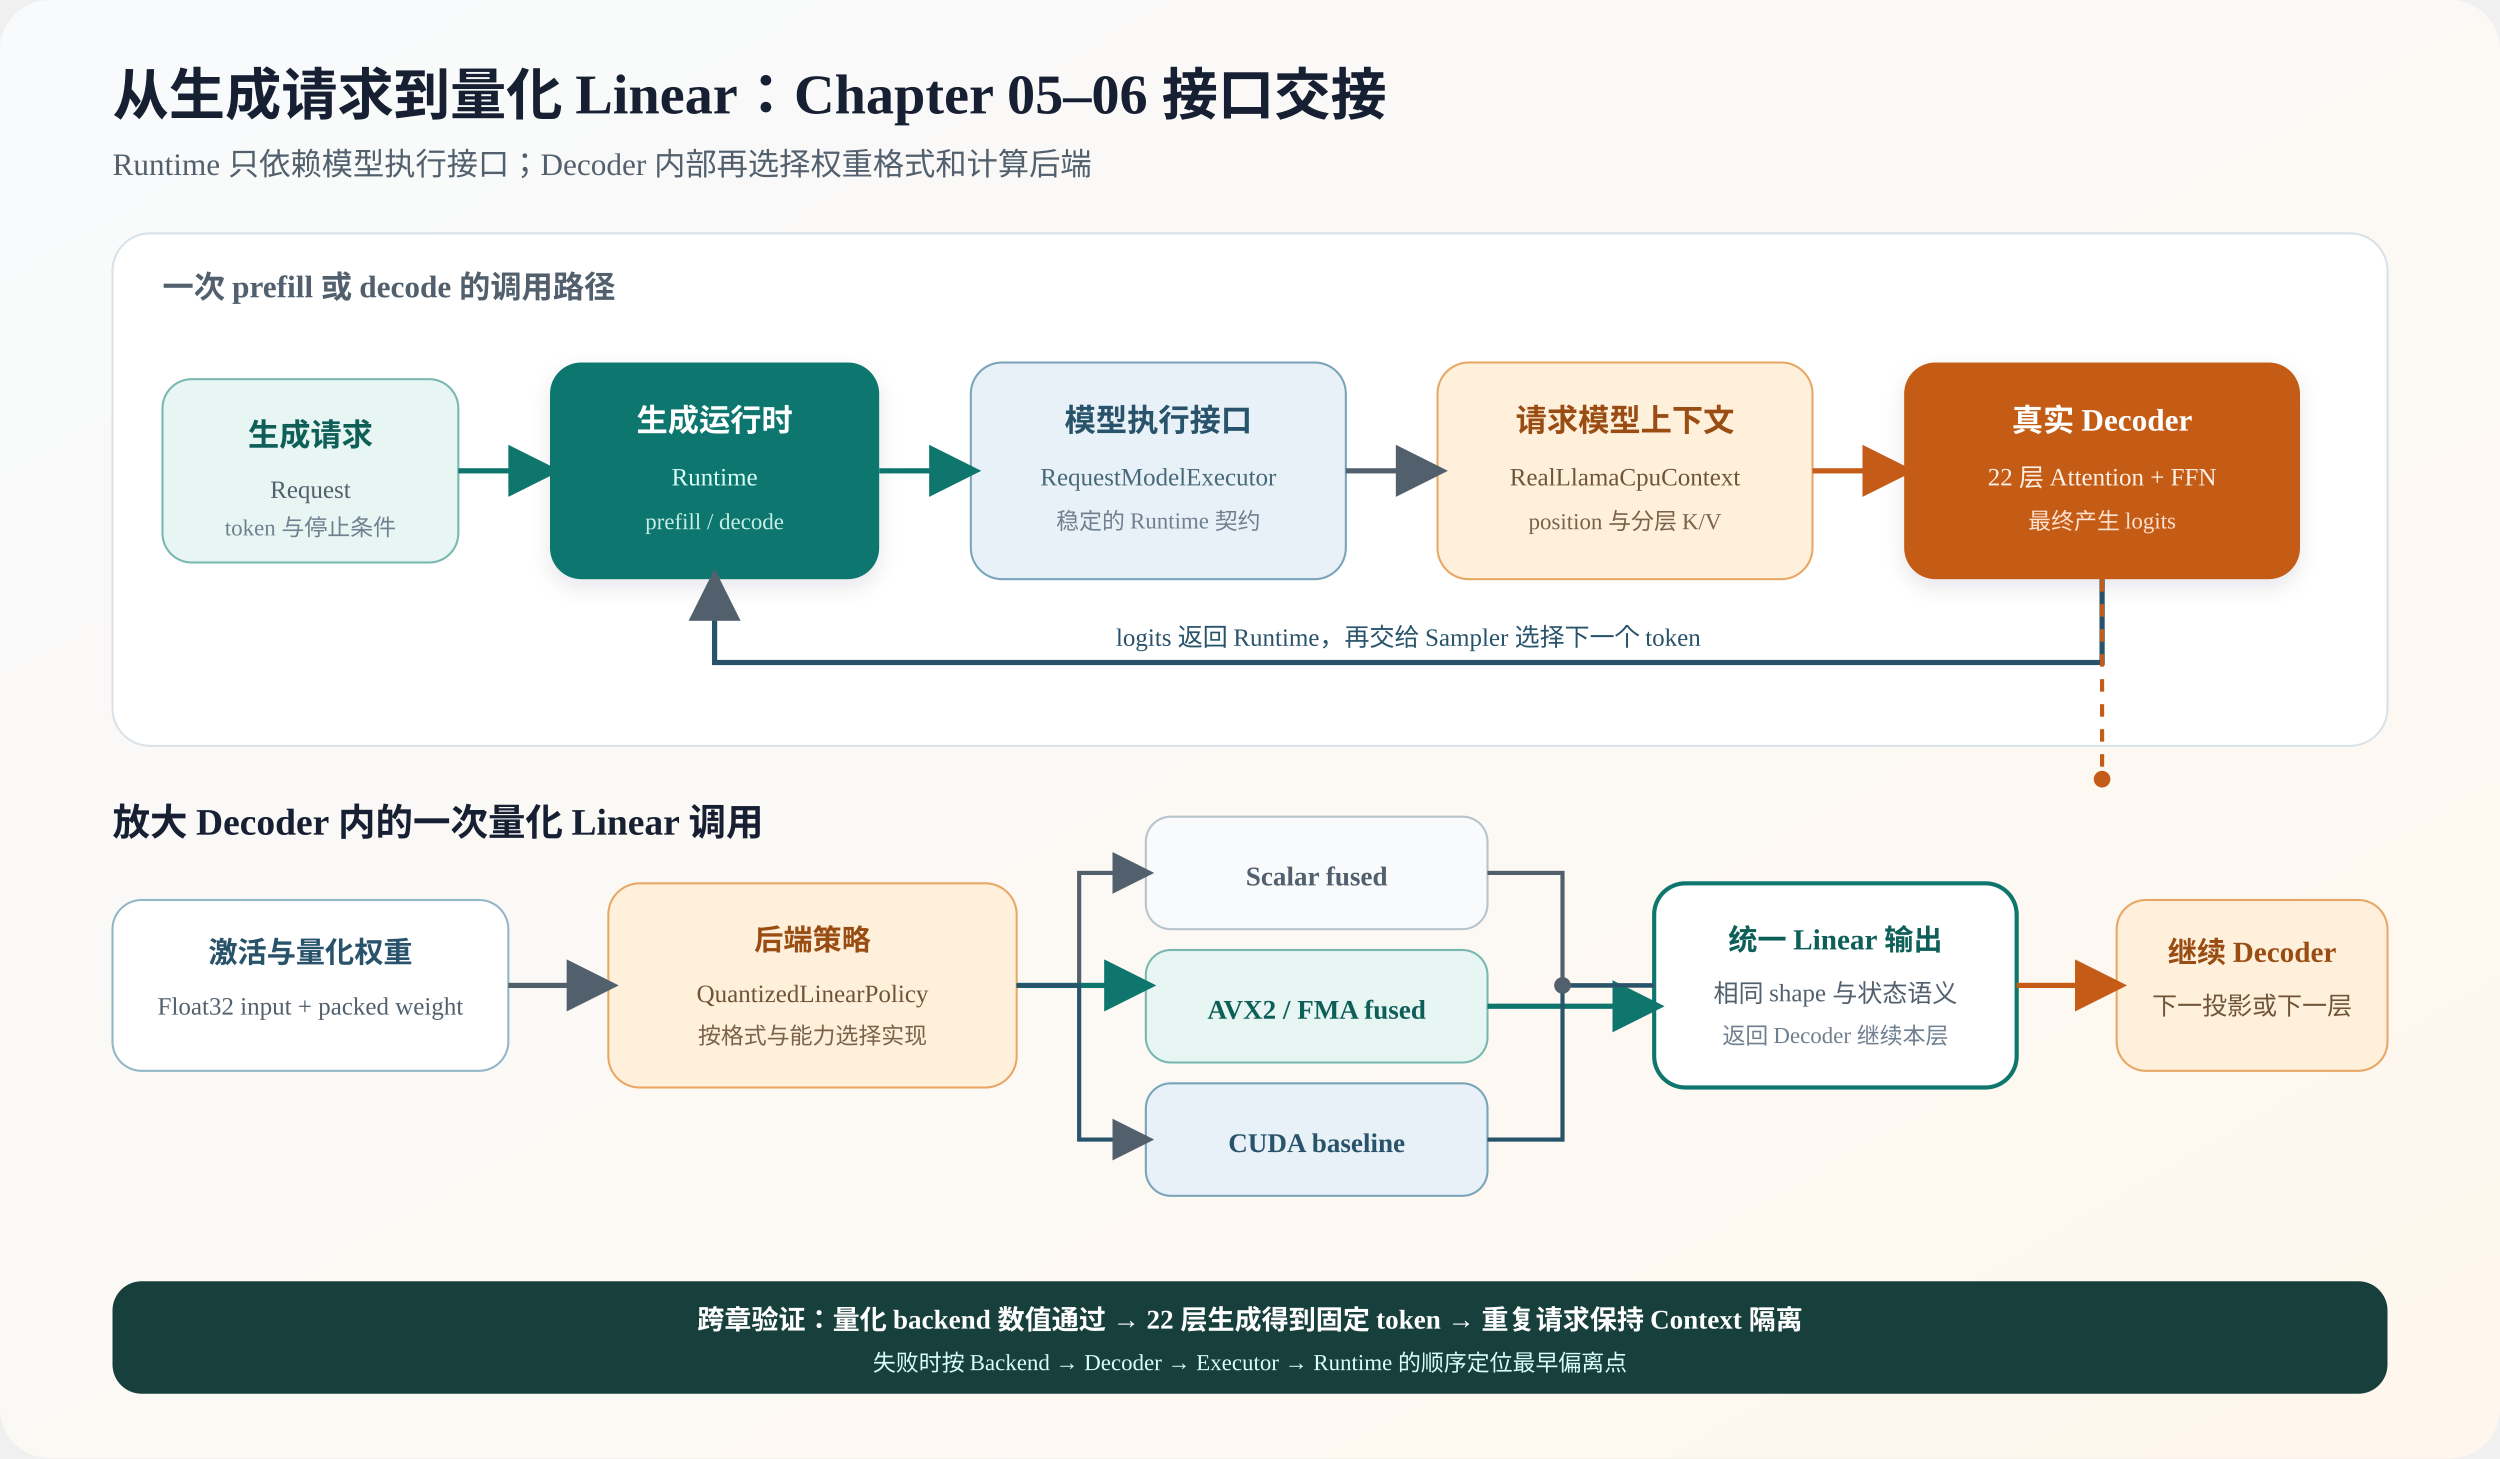
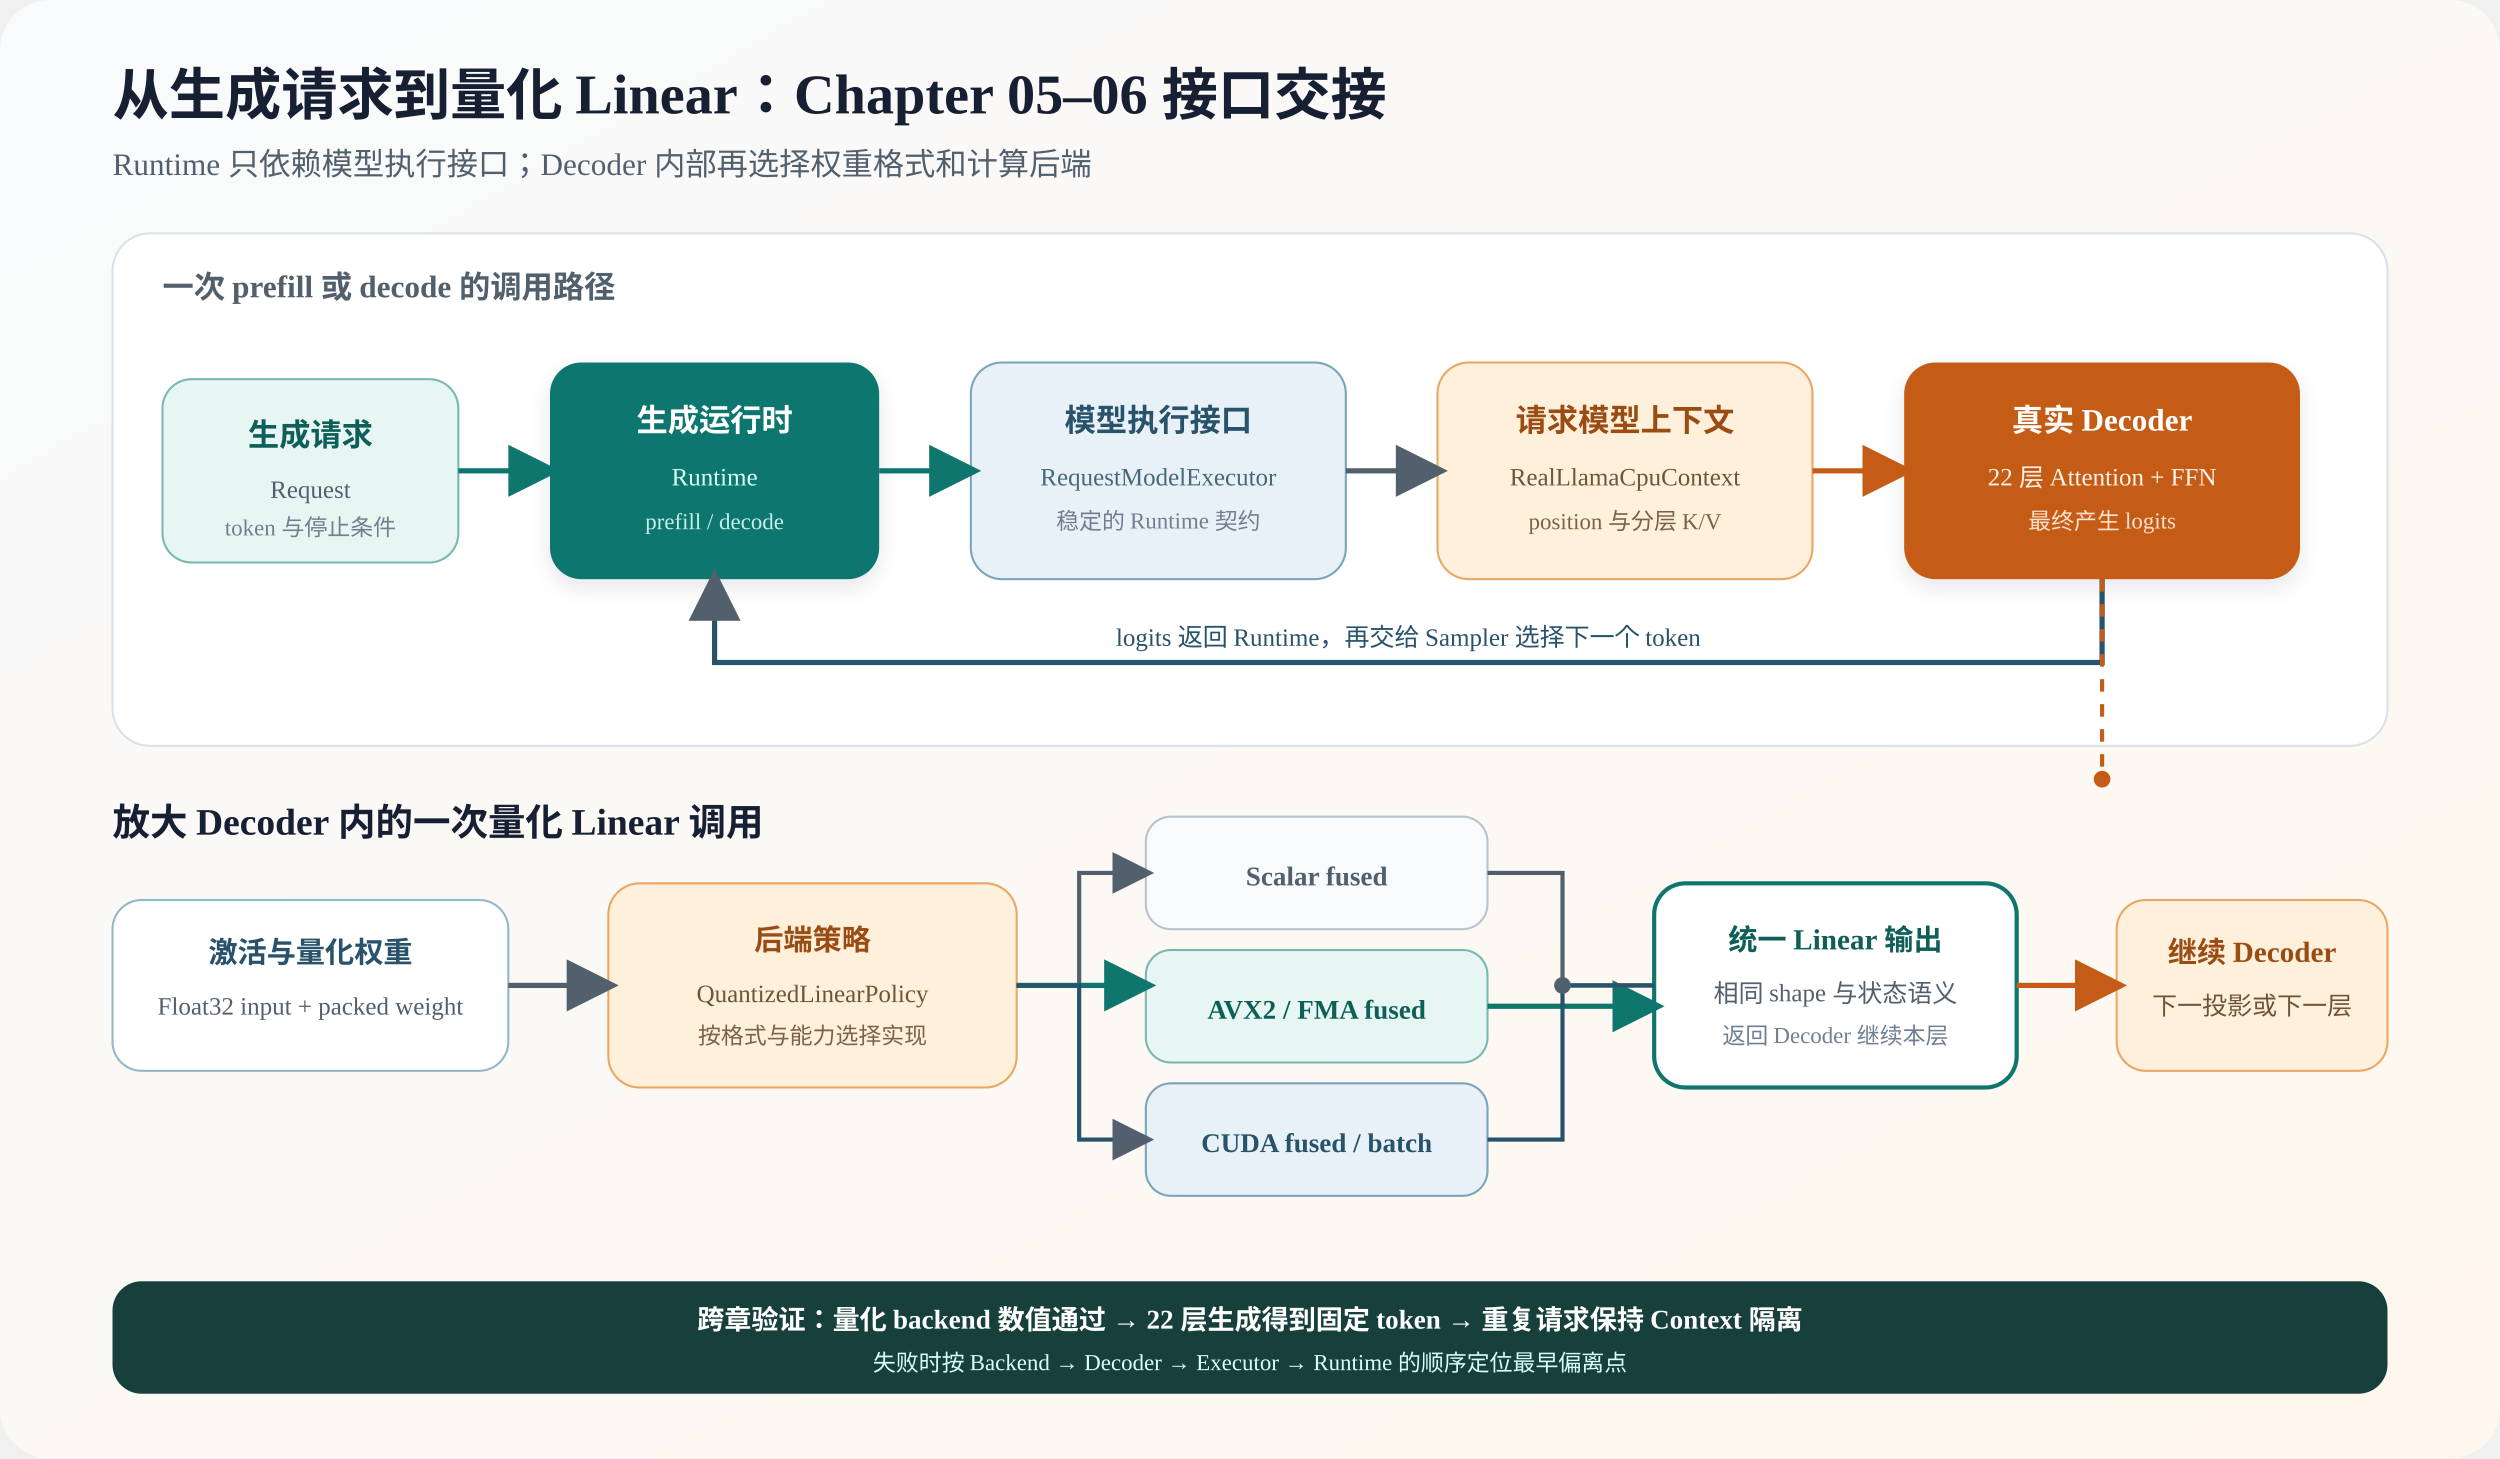
<svg xmlns="http://www.w3.org/2000/svg" viewBox="0 0 1200 700" role="img" aria-labelledby="title desc">
  <defs>
    <style>text { font-family: "Noto Sans CJK SC", "Droid Sans Fallback", sans-serif !important; }</style>
    <linearGradient id="background" x1="0" y1="0" x2="1" y2="1">
      <stop offset="0" stop-color="#f8fafc" />
      <stop offset="1" stop-color="#fff7ed" />
    </linearGradient>
    <marker id="arrow" markerWidth="10" markerHeight="10" refX="8" refY="5" orient="auto">
      <path d="M0,0 L10,5 L0,10 Z" fill="#52606d" />
    </marker>
    <marker id="arrow-teal" markerWidth="10" markerHeight="10" refX="8" refY="5" orient="auto">
      <path d="M0,0 L10,5 L0,10 Z" fill="#0f766e" />
    </marker>
    <marker id="arrow-orange" markerWidth="10" markerHeight="10" refX="8" refY="5" orient="auto">
      <path d="M0,0 L10,5 L0,10 Z" fill="#c45b16" />
    </marker>
    <filter id="shadow" x="-10%" y="-10%" width="120%" height="130%">
      <feDropShadow dx="0" dy="4" stdDeviation="5" flood-color="#0f172a" flood-opacity="0.10" />
    </filter>
  </defs>
  <rect width="1200" height="700" rx="24" fill="url(#background)" />
  <text x="54" y="55" font-size="27" font-weight="700" fill="#172033">从生成请求到量化 Linear：Chapter 05–06 接口交接</text>
  <text x="54" y="84" font-size="15" fill="#52606d">Runtime 只依赖模型执行接口；Decoder 内部再选择权重格式和计算后端</text>
  <rect x="54" y="112" width="1092" height="246" rx="18" fill="#ffffff" stroke="#d8e2e8" />
  <text x="78" y="143" font-size="15" font-weight="700" fill="#52606d">一次 prefill 或 decode 的调用路径</text>
  <g text-anchor="middle">
    <rect x="78" y="182" width="142" height="88" rx="14" fill="#e7f6f3" stroke="#79b8b1" />
    <text x="149" y="214" font-size="15" font-weight="700" fill="#0f5f59">生成请求</text>
    <text x="149" y="239" font-size="12" fill="#52606d">Request</text>
    <text x="149" y="257" font-size="11" fill="#708090">token 与停止条件</text>
    <rect x="264" y="174" width="158" height="104" rx="15" fill="#0f766e" filter="url(#shadow)" />
    <text x="343" y="207" font-size="15" font-weight="700" fill="#ffffff">生成运行时</text>
    <text x="343" y="233" font-size="12" fill="#d9fffa">Runtime</text>
    <text x="343" y="254" font-size="11" fill="#c5eee8">prefill / decode</text>
    <rect x="466" y="174" width="180" height="104" rx="15" fill="#e8f1f7" stroke="#79a4ba" />
    <text x="556" y="207" font-size="15" font-weight="700" fill="#28536b">模型执行接口</text>
    <text x="556" y="233" font-size="12" fill="#476878">RequestModelExecutor</text>
    <text x="556" y="254" font-size="11" fill="#708090">稳定的 Runtime 契约</text>
    <rect x="690" y="174" width="180" height="104" rx="15" fill="#fff0dc" stroke="#e8a765" />
    <text x="780" y="207" font-size="15" font-weight="700" fill="#9a4d13">请求模型上下文</text>
    <text x="780" y="233" font-size="12" fill="#6f5438">RealLlamaCpuContext</text>
    <text x="780" y="254" font-size="11" fill="#7b624b">position 与分层 K/V</text>
    <rect x="914" y="174" width="190" height="104" rx="15" fill="#c45b16" filter="url(#shadow)" />
    <text x="1009" y="207" font-size="15" font-weight="700" fill="#ffffff">真实 Decoder</text>
    <text x="1009" y="233" font-size="12" fill="#fff2e8">22 层 Attention + FFN</text>
    <text x="1009" y="254" font-size="11" fill="#ffe1cf">最终产生 logits</text>
  </g>
  <path d="M220 226 H264" fill="none" stroke="#0f766e" stroke-width="2.5" marker-end="url(#arrow-teal)" />
  <path d="M422 226 H466" fill="none" stroke="#0f766e" stroke-width="2.5" marker-end="url(#arrow-teal)" />
  <path d="M646 226 H690" fill="none" stroke="#52606d" stroke-width="2.5" marker-end="url(#arrow)" />
  <path d="M870 226 H914" fill="none" stroke="#c45b16" stroke-width="2.5" marker-end="url(#arrow-orange)" />
  <path d="M1009 278 V318 H343 V278" fill="none" stroke="#28536b" stroke-width="2.5" marker-end="url(#arrow)" />
  <text x="676" y="310" font-size="12" text-anchor="middle" fill="#28536b">logits 返回 Runtime，再交给 Sampler 选择下一个 token</text>
  <text x="54" y="401" font-size="18" font-weight="700" fill="#172033">放大 Decoder 内的一次量化 Linear 调用</text>
  <path d="M1009 278 V374" fill="none" stroke="#c45b16" stroke-width="2" stroke-dasharray="6 6" />
  <circle cx="1009" cy="374" r="4" fill="#c45b16" />
  <g text-anchor="middle">
    <rect x="54" y="432" width="190" height="82" rx="14" fill="#ffffff" stroke="#93b6c8" />
    <text x="149" y="462" font-size="14" font-weight="700" fill="#28536b">激活与量化权重</text>
    <text x="149" y="487" font-size="12" fill="#52606d">Float32 input + packed weight</text>
    <rect x="292" y="424" width="196" height="98" rx="15" fill="#fff0dc" stroke="#e8a765" />
    <text x="390" y="456" font-size="14" font-weight="700" fill="#9a4d13">后端策略</text>
    <text x="390" y="481" font-size="12" fill="#6f5438">QuantizedLinearPolicy</text>
    <text x="390" y="501" font-size="11" fill="#7b624b">按格式与能力选择实现</text>
    <rect x="550" y="392" width="164" height="54" rx="12" fill="#f8fafc" stroke="#b8c4cc" />
    <text x="632" y="425" font-size="13" font-weight="700" fill="#52606d">Scalar fused</text>
    <rect x="550" y="456" width="164" height="54" rx="12" fill="#e7f6f3" stroke="#79b8b1" />
    <text x="632" y="489" font-size="13" font-weight="700" fill="#0f5f59">AVX2 / FMA fused</text>
    <rect x="550" y="520" width="164" height="54" rx="12" fill="#e8f1f7" stroke="#79a4ba" />
-     <text x="632" y="553" font-size="13" font-weight="700" fill="#28536b">CUDA baseline</text>
+     <text x="632" y="553" font-size="13" font-weight="700" fill="#28536b">CUDA fused / batch</text>
    <rect x="794" y="424" width="174" height="98" rx="15" fill="#ffffff" stroke="#0f766e" stroke-width="2" />
    <text x="881" y="456" font-size="14" font-weight="700" fill="#0f5f59">统一 Linear 输出</text>
    <text x="881" y="481" font-size="12" fill="#52606d">相同 shape 与状态语义</text>
    <text x="881" y="501" font-size="11" fill="#708090">返回 Decoder 继续本层</text>
    <rect x="1016" y="432" width="130" height="82" rx="14" fill="#fff0dc" stroke="#e8a765" />
    <text x="1081" y="462" font-size="14" font-weight="700" fill="#9a4d13">继续 Decoder</text>
    <text x="1081" y="487" font-size="12" fill="#6f5438">下一投影或下一层</text>
  </g>
  <path d="M244 473 H292" fill="none" stroke="#52606d" stroke-width="2.5" marker-end="url(#arrow)" />
  <path d="M488 473 H518 V419 H550" fill="none" stroke="#52606d" stroke-width="2" marker-end="url(#arrow)" />
  <path d="M488 473 H550" fill="none" stroke="#0f766e" stroke-width="2.5" marker-end="url(#arrow-teal)" />
  <path d="M488 473 H518 V547 H550" fill="none" stroke="#28536b" stroke-width="2" marker-end="url(#arrow)" />
  <path d="M714 419 H750 V473 H794" fill="none" stroke="#52606d" stroke-width="2" />
  <path d="M714 483 H794" fill="none" stroke="#0f766e" stroke-width="2.5" marker-end="url(#arrow-teal)" />
  <path d="M714 547 H750 V473 H794" fill="none" stroke="#28536b" stroke-width="2" />
  <circle cx="750" cy="473" r="4" fill="#52606d" />
  <path d="M968 473 H1016" fill="none" stroke="#c45b16" stroke-width="2.5" marker-end="url(#arrow-orange)" />
  <rect x="54" y="615" width="1092" height="54" rx="14" fill="#173f3c" />
  <text x="600" y="638" font-size="13" font-weight="700" text-anchor="middle" fill="#ffffff">跨章验证：量化 backend 数值通过 → 22 层生成得到固定 token → 重复请求保持 Context 隔离</text>
  <text x="600" y="658" font-size="11" text-anchor="middle" fill="#d9fffa">失败时按 Backend → Decoder → Executor → Runtime 的顺序定位最早偏离点</text>
</svg>
